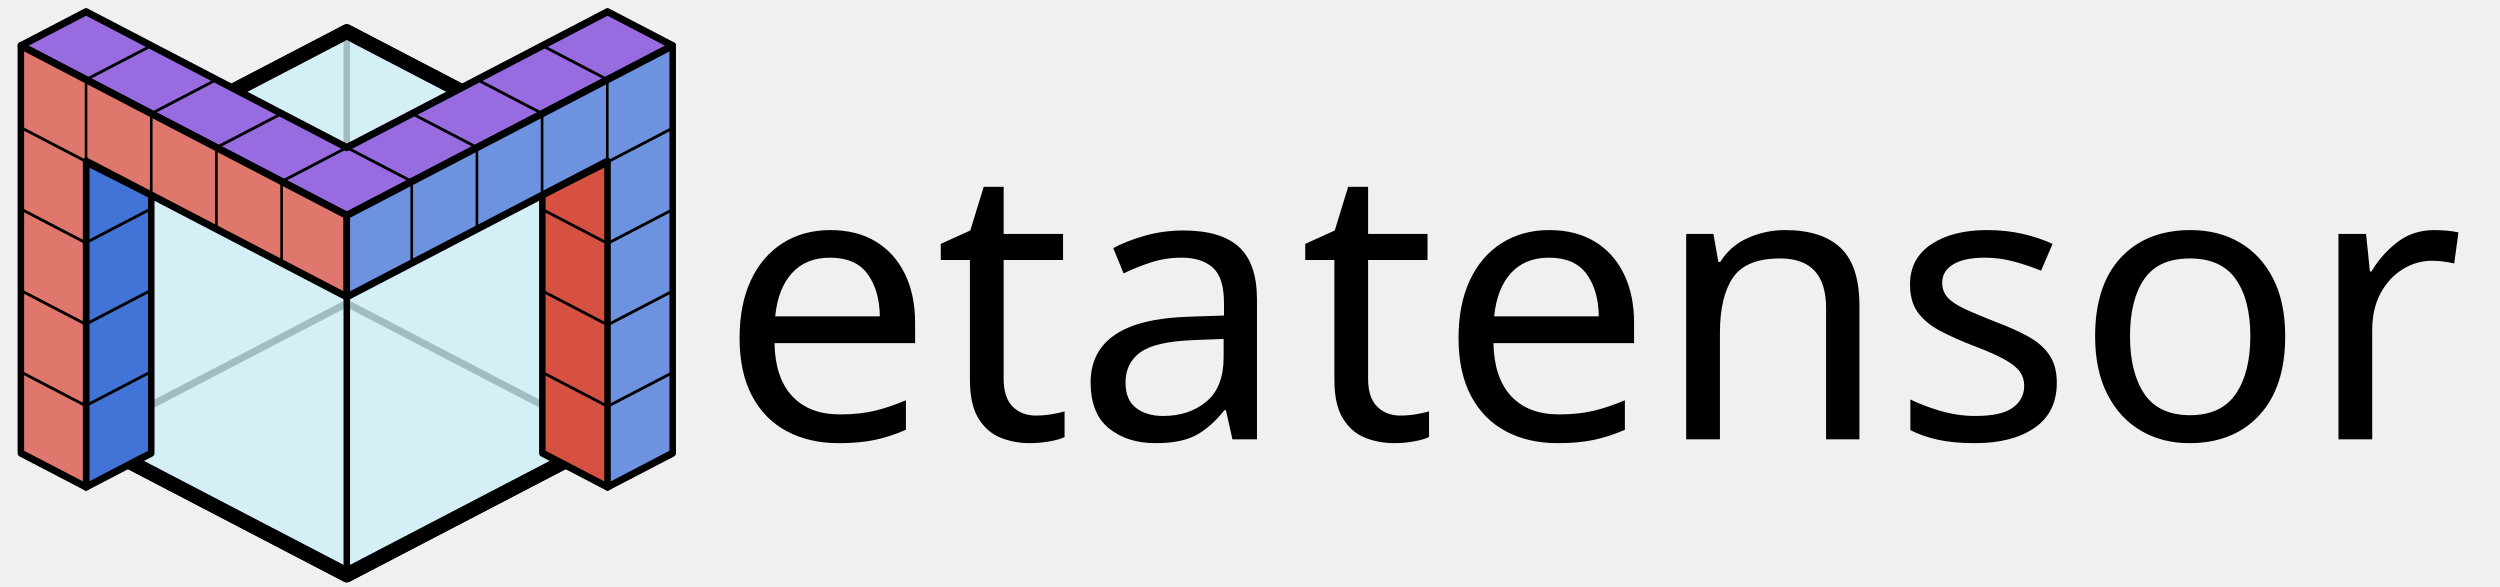
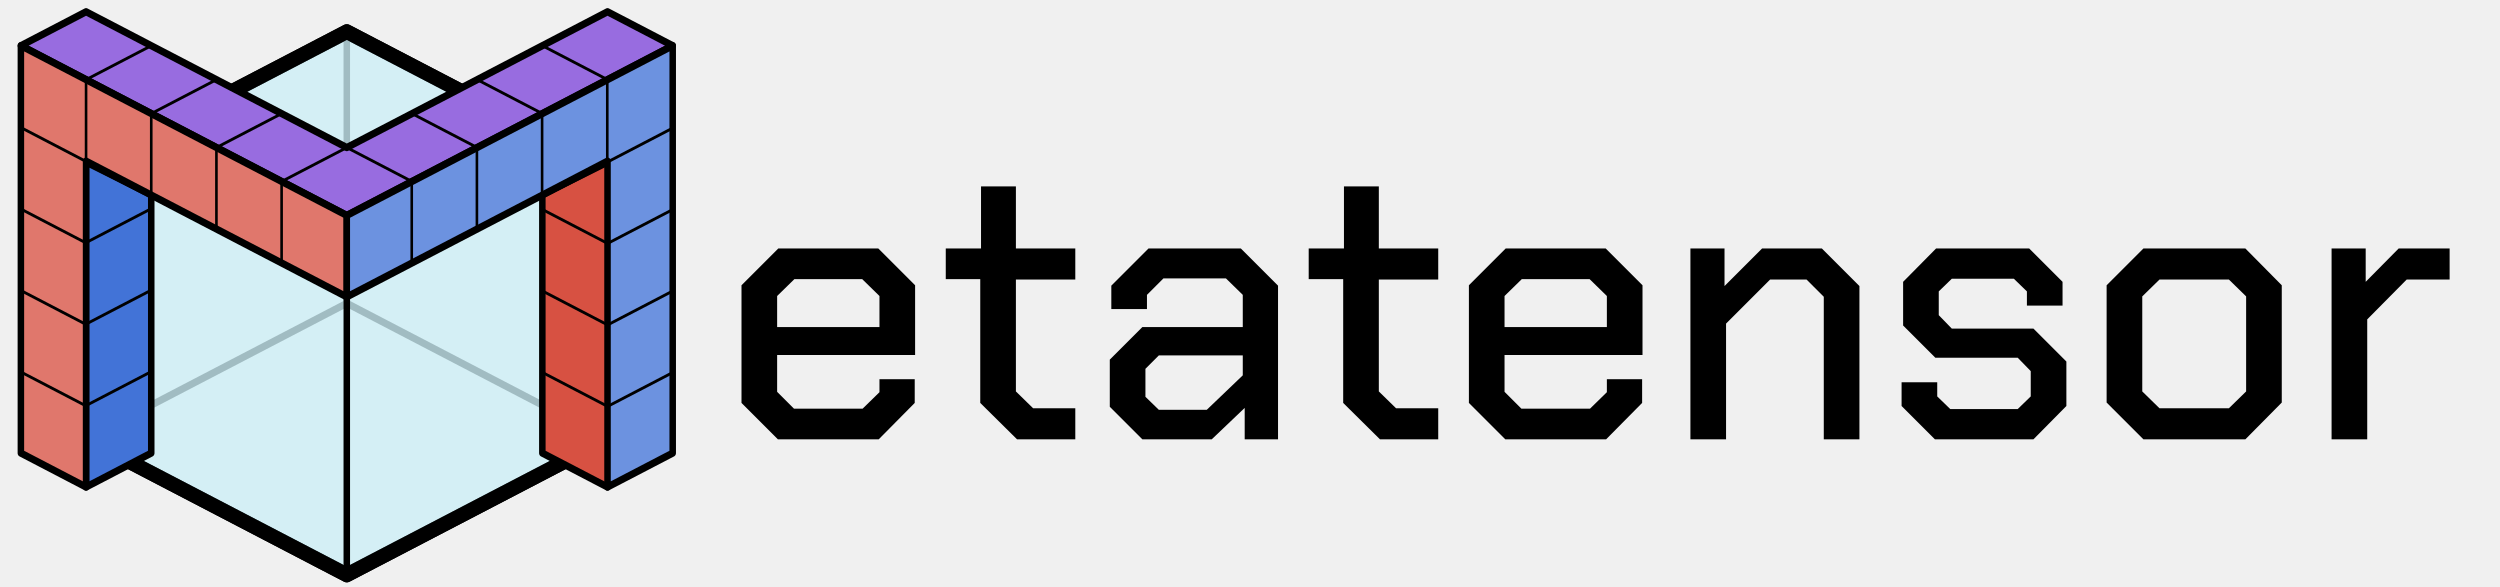
<svg xmlns="http://www.w3.org/2000/svg" width="100%" height="100%" viewBox="0 0 1359 319" version="1.1" xml:space="preserve" style="fill-rule:evenodd;clip-rule:evenodd;stroke-linejoin:round;">
  <g transform="matrix(0.3,0,0,0.3,2.491,-1.13687e-13)">
    <g transform="matrix(1.66667,0,0,1.66667,-413.386,-336.258)">
      <g id="path1" transform="matrix(4.66308,0,0,5.20833,-372.047,-1535.43)">
        <path d="M151.973,368.504L151.973,425.197L212.762,453.543L273.551,425.197L273.551,368.504L212.762,340.157L151.973,368.504Z" style="fill:white;fill-rule:nonzero;stroke:black;stroke-width:3.12px;" />
      </g>
      <g id="path12" transform="matrix(4.66308,1.33597e-07,1.49218e-07,4.16667,-372.047,-1181.1)">
        <path d="M212.762,340.157L212.762,411.024" style="fill:none;fill-rule:nonzero;stroke:rgb(153,153,153);stroke-width:1.52px;stroke-linejoin:bevel;" />
      </g>
      <g id="path10" transform="matrix(3.92947,-0.382089,-0.426767,4.98606,-46.6,-1365.93)">
        <path d="M288.749,432.283L212.762,396.85" style="fill:none;fill-rule:nonzero;stroke:rgb(153,153,153);stroke-width:1.52px;stroke-linejoin:bevel;" />
      </g>
      <g id="path11" transform="matrix(3.92947,0.382089,0.426767,4.98606,-385.325,-1528.52)">
        <path d="M136.776,432.283L212.762,396.85" style="fill:none;fill-rule:nonzero;stroke:rgb(153,153,153);stroke-width:1.52px;stroke-linejoin:bevel;" />
      </g>
      <g id="path13" transform="matrix(4.66308,0,0,5.20833,-372.047,-1535.43)">
        <path d="M151.973,368.504L151.973,425.197L212.762,453.543L273.551,425.197L273.551,368.504L212.762,340.157L151.973,368.504Z" style="fill:rgb(171,225,237);fill-opacity:0.5;fill-rule:nonzero;stroke:black;stroke-width:3.12px;" />
      </g>
      <g id="path2" transform="matrix(4.66308,0,0,4.16667,-372.047,-1062.99)">
        <path d="M212.762,379.88L212.762,453.543" style="fill:none;fill-rule:nonzero;stroke:black;stroke-width:1.52px;stroke-linecap:round;stroke-linejoin:bevel;" />
      </g>
    </g>
    <g transform="matrix(1.66667,0,0,1.66667,-413.386,-336.258)">
      <g id="path7" transform="matrix(4.66308,0,0,5.20833,-372.047,-1557.12)">
        <path d="M151.973,340.157L136.776,347.244L212.762,382.677L288.749,347.244L273.551,340.157L212.762,368.504L151.973,340.157" style="fill:rgb(152,108,224);fill-rule:nonzero;stroke:black;stroke-width:1.52px;stroke-linecap:round;" />
      </g>
      <g id="path46" transform="matrix(4.66308,0,0,5.20833,-442.913,-1520.21)">
        <path d="M212.762,368.504L227.959,361.417L212.762,368.504Z" style="fill:none;fill-rule:nonzero;stroke:black;stroke-width:0.61px;stroke-linejoin:miter;" />
      </g>
      <g id="path461" transform="matrix(4.66308,0,0,5.20833,-513.779,-1557.12)">
        <path d="M212.762,368.504L227.959,361.417L212.762,368.504Z" style="fill:none;fill-rule:nonzero;stroke:black;stroke-width:0.61px;stroke-linejoin:miter;" />
      </g>
      <g id="path462" transform="matrix(4.66308,0,0,5.20833,-584.646,-1594.03)">
        <path d="M212.762,368.504L227.959,361.417L212.762,368.504Z" style="fill:none;fill-rule:nonzero;stroke:black;stroke-width:0.61px;stroke-linejoin:miter;" />
      </g>
      <g id="path463" transform="matrix(4.66308,0,0,5.20833,-655.512,-1630.94)">
        <path d="M212.762,368.504L227.959,361.417L212.762,368.504Z" style="fill:none;fill-rule:nonzero;stroke:black;stroke-width:0.61px;stroke-linejoin:miter;" />
      </g>
      <g id="path464" transform="matrix(4.66308,0,0,5.20833,-442.913,-1520.21)">
        <path d="M243.157,368.504L227.959,361.417L243.157,368.504Z" style="fill:none;fill-rule:nonzero;stroke:black;stroke-width:0.61px;stroke-linejoin:miter;" />
      </g>
      <g id="path465" transform="matrix(4.66308,0,0,5.20833,-372.047,-1557.12)">
        <path d="M243.157,368.504L227.959,361.417L243.157,368.504Z" style="fill:none;fill-rule:nonzero;stroke:black;stroke-width:0.61px;stroke-linejoin:miter;" />
      </g>
      <g id="path466" transform="matrix(4.66308,0,0,5.20833,-301.181,-1594.03)">
        <path d="M243.157,368.504L227.959,361.417L243.157,368.504Z" style="fill:none;fill-rule:nonzero;stroke:black;stroke-width:0.61px;stroke-linejoin:miter;" />
      </g>
      <g id="path467" transform="matrix(4.66308,0,0,5.20833,-230.315,-1630.94)">
        <path d="M243.157,368.504L227.959,361.417L243.157,368.504Z" style="fill:none;fill-rule:nonzero;stroke:black;stroke-width:0.61px;stroke-linejoin:miter;" />
      </g>
    </g>
    <g transform="matrix(1.66667,0,0,1.66667,-413.386,-336.258)">
      <g id="path8" transform="matrix(4.66308,0,0,5.20833,-372.047,-1557.12)">
        <path d="M151.973,439.37L167.17,432.283L167.17,378.337L151.973,371.534L151.973,439.37Z" style="fill:rgb(66,115,215);fill-rule:nonzero;stroke:black;stroke-width:1.52px;stroke-linecap:round;" />
      </g>
      <g id="path38" transform="matrix(4.66308,0,0,5.20833,-372.047,-1468.54)">
        <path d="M167.17,398.268L151.973,405.354" style="fill:none;fill-rule:nonzero;stroke:black;stroke-width:0.61px;stroke-linejoin:miter;" />
      </g>
      <g id="path381" transform="matrix(4.66308,0,0,5.20833,-372.047,-1645.7)">
        <path d="M167.17,398.268L151.973,405.354" style="fill:none;fill-rule:nonzero;stroke:black;stroke-width:0.61px;stroke-linejoin:miter;" />
      </g>
      <g id="path382" transform="matrix(4.66308,0,0,5.20833,-372.047,-1557.12)">
        <path d="M167.17,398.268L151.973,405.354" style="fill:none;fill-rule:nonzero;stroke:black;stroke-width:0.61px;stroke-linejoin:miter;" />
      </g>
    </g>
    <g transform="matrix(1.66667,0,0,1.66667,-413.386,-336.258)">
      <g id="path9" transform="matrix(4.66308,0,0,5.20833,-372.047,-1557.12)">
        <path d="M273.551,439.37L258.354,432.283L258.354,378.337L273.551,371.534" style="fill:rgb(215,81,66);fill-rule:nonzero;stroke:black;stroke-width:1.52px;stroke-linecap:round;" />
      </g>
      <g id="path383" transform="matrix(-4.66308,0,0,5.20833,1612.2,-1467.69)">
        <path d="M167.17,398.268L151.973,405.354" style="fill:none;fill-rule:nonzero;stroke:black;stroke-width:0.61px;stroke-linejoin:miter;" />
      </g>
      <g id="path384" transform="matrix(-4.66308,0,0,5.20833,1612.2,-1644.85)">
        <path d="M167.17,398.268L151.973,405.354" style="fill:none;fill-rule:nonzero;stroke:black;stroke-width:0.61px;stroke-linejoin:miter;" />
      </g>
      <g id="path385" transform="matrix(-4.66308,0,0,5.20833,1612.2,-1556.27)">
        <path d="M167.17,398.268L151.973,405.354" style="fill:none;fill-rule:nonzero;stroke:black;stroke-width:0.61px;stroke-linejoin:miter;" />
      </g>
    </g>
    <g transform="matrix(1.66667,0,0,1.66667,-413.386,-336.258)">
      <g id="path5" transform="matrix(4.66308,0,0,5.20833,-372.047,-1557.12)">
        <path d="M151.973,439.37L136.776,432.283L136.776,347.244L212.762,382.677L212.762,399.685L151.973,371.339L151.973,439.37Z" style="fill:rgb(224,119,108);fill-rule:nonzero;stroke:black;stroke-width:1.52px;stroke-linecap:round;" />
      </g>
      <g id="path21" transform="matrix(4.66308,0,0,5.20833,-584.646,-1667.45)">
        <path d="M197.565,392.598L182.368,385.512" style="fill:none;fill-rule:nonzero;stroke:black;stroke-width:0.61px;stroke-linejoin:miter;" />
      </g>
      <g id="path211" transform="matrix(4.66308,0,0,5.20833,-584.646,-1578.86)">
        <path d="M197.565,392.598L182.368,385.512" style="fill:none;fill-rule:nonzero;stroke:black;stroke-width:0.61px;stroke-linejoin:miter;" />
      </g>
      <g id="path212" transform="matrix(4.66308,0,0,5.20833,-584.646,-1490.28)">
        <path d="M197.565,392.598L182.368,385.512" style="fill:none;fill-rule:nonzero;stroke:black;stroke-width:0.61px;stroke-linejoin:miter;" />
      </g>
      <g id="path213" transform="matrix(4.66308,0,0,5.20833,-584.646,-1401.7)">
        <path d="M197.565,392.598L182.368,385.512" style="fill:none;fill-rule:nonzero;stroke:black;stroke-width:0.61px;stroke-linejoin:miter;" />
      </g>
      <g id="path214" transform="matrix(4.66308,0,0,5.20833,-584.646,-1667.45)">
        <path d="M197.565,375.591L197.565,392.598" style="fill:none;fill-rule:nonzero;stroke:black;stroke-width:0.61px;stroke-linejoin:miter;" />
      </g>
      <g id="path215" transform="matrix(4.66308,0,0,5.20833,-513.779,-1630.25)">
        <path d="M197.565,375.591L197.565,392.598" style="fill:none;fill-rule:nonzero;stroke:black;stroke-width:0.61px;stroke-linejoin:miter;" />
      </g>
      <g id="path216" transform="matrix(4.66308,0,0,5.20833,-442.913,-1593.34)">
        <path d="M197.565,375.591L197.565,392.598" style="fill:none;fill-rule:nonzero;stroke:black;stroke-width:0.61px;stroke-linejoin:miter;" />
      </g>
      <g id="path217" transform="matrix(4.66308,0,0,5.20833,-372.047,-1556.43)">
        <path d="M197.565,375.591L197.565,392.598" style="fill:none;fill-rule:nonzero;stroke:black;stroke-width:0.61px;stroke-linejoin:miter;" />
      </g>
    </g>
    <g transform="matrix(1.66667,0,0,1.66667,-413.386,-336.258)">
      <g id="path6" transform="matrix(4.66308,0,0,5.20833,-372.047,-1557.12)">
        <path d="M288.749,432.283L288.749,347.244L212.762,382.677L212.762,399.685L273.551,371.339L273.551,439.37L288.749,432.283Z" style="fill:rgb(108,146,224);fill-rule:nonzero;stroke:black;stroke-width:1.52px;stroke-linecap:round;" />
      </g>
      <g id="path218" transform="matrix(-4.66308,0,0,5.20833,1824.54,-1666.75)">
        <path d="M197.565,392.598L182.368,385.512" style="fill:none;fill-rule:nonzero;stroke:black;stroke-width:0.61px;stroke-linejoin:miter;" />
      </g>
      <g id="path219" transform="matrix(-4.66308,0,0,5.20833,1824.54,-1578.17)">
        <path d="M197.565,392.598L182.368,385.512" style="fill:none;fill-rule:nonzero;stroke:black;stroke-width:0.61px;stroke-linejoin:miter;" />
      </g>
      <g id="path2110" transform="matrix(-4.66308,0,0,5.20833,1824.54,-1489.59)">
        <path d="M197.565,392.598L182.368,385.512" style="fill:none;fill-rule:nonzero;stroke:black;stroke-width:0.61px;stroke-linejoin:miter;" />
      </g>
      <g id="path2111" transform="matrix(-4.66308,0,0,5.20833,1824.54,-1401)">
        <path d="M197.565,392.598L182.368,385.512" style="fill:none;fill-rule:nonzero;stroke:black;stroke-width:0.61px;stroke-linejoin:miter;" />
      </g>
      <g id="path2112" transform="matrix(-4.66308,0,0,5.20833,1824.54,-1666.75)">
        <path d="M197.565,375.591L197.565,392.598" style="fill:none;fill-rule:nonzero;stroke:black;stroke-width:0.61px;stroke-linejoin:miter;" />
      </g>
      <g id="path2113" transform="matrix(-4.66308,0,0,5.20833,1753.68,-1629.55)">
        <path d="M197.565,375.591L197.565,392.598" style="fill:none;fill-rule:nonzero;stroke:black;stroke-width:0.61px;stroke-linejoin:miter;" />
      </g>
      <g id="path2114" transform="matrix(-4.66308,0,0,5.20833,1682.81,-1592.64)">
        <path d="M197.565,375.591L197.565,392.598" style="fill:none;fill-rule:nonzero;stroke:black;stroke-width:0.61px;stroke-linejoin:miter;" />
      </g>
      <g id="path2115" transform="matrix(-4.66308,0,0,5.20833,1611.95,-1555.74)">
        <path d="M197.565,375.591L197.565,392.598" style="fill:none;fill-rule:nonzero;stroke:black;stroke-width:0.61px;stroke-linejoin:miter;" />
      </g>
    </g>
  </g>
-   <g transform="matrix(1,0,0,1,-1085.8,-229.302)">
-     <text x="1476.38px" y="468.125px" style="font-family:'ChakraPetch-Medium', 'Chakra Petch';font-weight:500;font-size:208.333px;">eta<tspan x="1792px 1871.8px " y="468.125px 468.125px ">te</tspan>nsor</text>
+   <g transform="matrix(0.814233,0,0,0.982004,-811.541,-224.402)">
+     <g transform="matrix(255.864,0,0,212.151,1476.38,471.715)">
+       <path d="M0.06,-0.095L0.06,-0.402L0.156,-0.498L0.417,-0.498L0.513,-0.402L0.513,-0.22L0.153,-0.22L0.153,-0.124L0.197,-0.08L0.376,-0.08L0.42,-0.123L0.42,-0.157L0.512,-0.157L0.512,-0.095L0.418,-0L0.155,-0L0.06,-0.095ZM0.42,-0.293L0.42,-0.374L0.375,-0.418L0.198,-0.418L0.153,-0.374L0.153,-0.293L0.42,-0.293Z" style="fill-rule:nonzero;" />
+     </g>
+     <g transform="matrix(255.864,0,0,212.151,1621.71,471.715)">
+       <path d="M0.115,-0.095L0.115,-0.418L0.025,-0.418L0.025,-0.498L0.117,-0.498L0.117,-0.66L0.208,-0.66L0.208,-0.498L0.363,-0.498L0.363,-0.417L0.208,-0.417L0.208,-0.125L0.253,-0.081L0.363,-0.081L0.363,-0L0.211,-0L0.115,-0.095Z" style="fill-rule:nonzero;" />
+     </g>
+     <g transform="matrix(255.864,0,0,212.151,1723.54,471.715)">
+       <path d="M0.055,-0.085L0.055,-0.208L0.14,-0.293L0.402,-0.293L0.402,-0.377L0.358,-0.42L0.195,-0.42L0.152,-0.377L0.152,-0.34L0.059,-0.34L0.059,-0.401L0.156,-0.498L0.397,-0.498L0.494,-0.401L0.494,-0L0.407,-0L0.407,-0.082L0.321,-0L0.14,-0L0.055,-0.085ZM0.308,-0.077L0.402,-0.167L0.402,-0.219L0.183,-0.219L0.148,-0.184L0.148,-0.111L0.183,-0.077L0.308,-0.077Z" style="fill-rule:nonzero;" />
+     </g>
+     <g transform="matrix(255.864,0,0,212.151,1864.01,471.715)">
+       <path d="M0.115,-0.095L0.115,-0.418L0.025,-0.418L0.025,-0.498L0.117,-0.498L0.117,-0.66L0.208,-0.66L0.208,-0.498L0.363,-0.498L0.363,-0.417L0.208,-0.417L0.208,-0.125L0.253,-0.081L0.363,-0.081L0.363,-0L0.211,-0L0.115,-0.095Z" style="fill-rule:nonzero;" />
+     </g>
+     <g transform="matrix(255.864,0,0,212.151,1962.01,471.715)">
+       <path d="M0.06,-0.095L0.06,-0.402L0.156,-0.498L0.417,-0.498L0.513,-0.402L0.513,-0.22L0.153,-0.22L0.153,-0.124L0.197,-0.08L0.376,-0.08L0.42,-0.123L0.42,-0.157L0.512,-0.157L0.512,-0.095L0.418,-0L0.155,-0L0.06,-0.095ZM0.42,-0.293L0.42,-0.374L0.375,-0.418L0.198,-0.418L0.153,-0.374L0.153,-0.293L0.42,-0.293Z" style="fill-rule:nonzero;" />
+     </g>
+     <g transform="matrix(255.864,0,0,212.151,2107.34,471.715)">
+       <path d="M0.07,-0.498L0.159,-0.498L0.159,-0.4L0.257,-0.498L0.413,-0.498L0.511,-0.4L0.511,-0L0.418,-0L0.418,-0.372L0.373,-0.417L0.278,-0.417L0.163,-0.302L0.163,-0L0.07,-0L0.07,-0.498Z" style="fill-rule:nonzero;" />
+     </g>
+     <g transform="matrix(255.864,0,0,212.151,2254.72,471.715)">
+       <path d="M0.045,-0.087L0.045,-0.149L0.138,-0.149L0.138,-0.112L0.172,-0.079L0.348,-0.079L0.382,-0.112L0.382,-0.178L0.348,-0.213L0.133,-0.213L0.049,-0.297L0.049,-0.411L0.135,-0.498L0.378,-0.498L0.465,-0.411L0.465,-0.349L0.372,-0.349L0.372,-0.386L0.338,-0.419L0.176,-0.419L0.142,-0.386L0.142,-0.324L0.176,-0.289L0.389,-0.289L0.475,-0.203L0.475,-0.087L0.389,-0L0.132,-0L0.045,-0.087Z" style="fill-rule:nonzero;" />
+     </g>
+     <g transform="matrix(255.864,0,0,212.151,2387.77,471.715)">
+       <path d="M0.06,-0.096L0.06,-0.402L0.156,-0.498L0.422,-0.498L0.517,-0.402L0.517,-0.096L0.422,-0L0.156,-0L0.06,-0.096ZM0.379,-0.081L0.424,-0.125L0.424,-0.373L0.379,-0.417L0.198,-0.417L0.153,-0.373L0.153,-0.125L0.198,-0.081L0.379,-0.081Z" style="fill-rule:nonzero;" />
+     </g>
+     <g transform="matrix(255.864,0,0,212.151,2535.4,471.715)">
+       <path d="M0.07,-0.498L0.159,-0.498L0.159,-0.411L0.245,-0.498L0.378,-0.498L0.378,-0.417L0.266,-0.417L0.163,-0.313L0.163,-0L0.07,-0L0.07,-0.498Z" style="fill-rule:nonzero;" />
+     </g>
  </g>
</svg>
